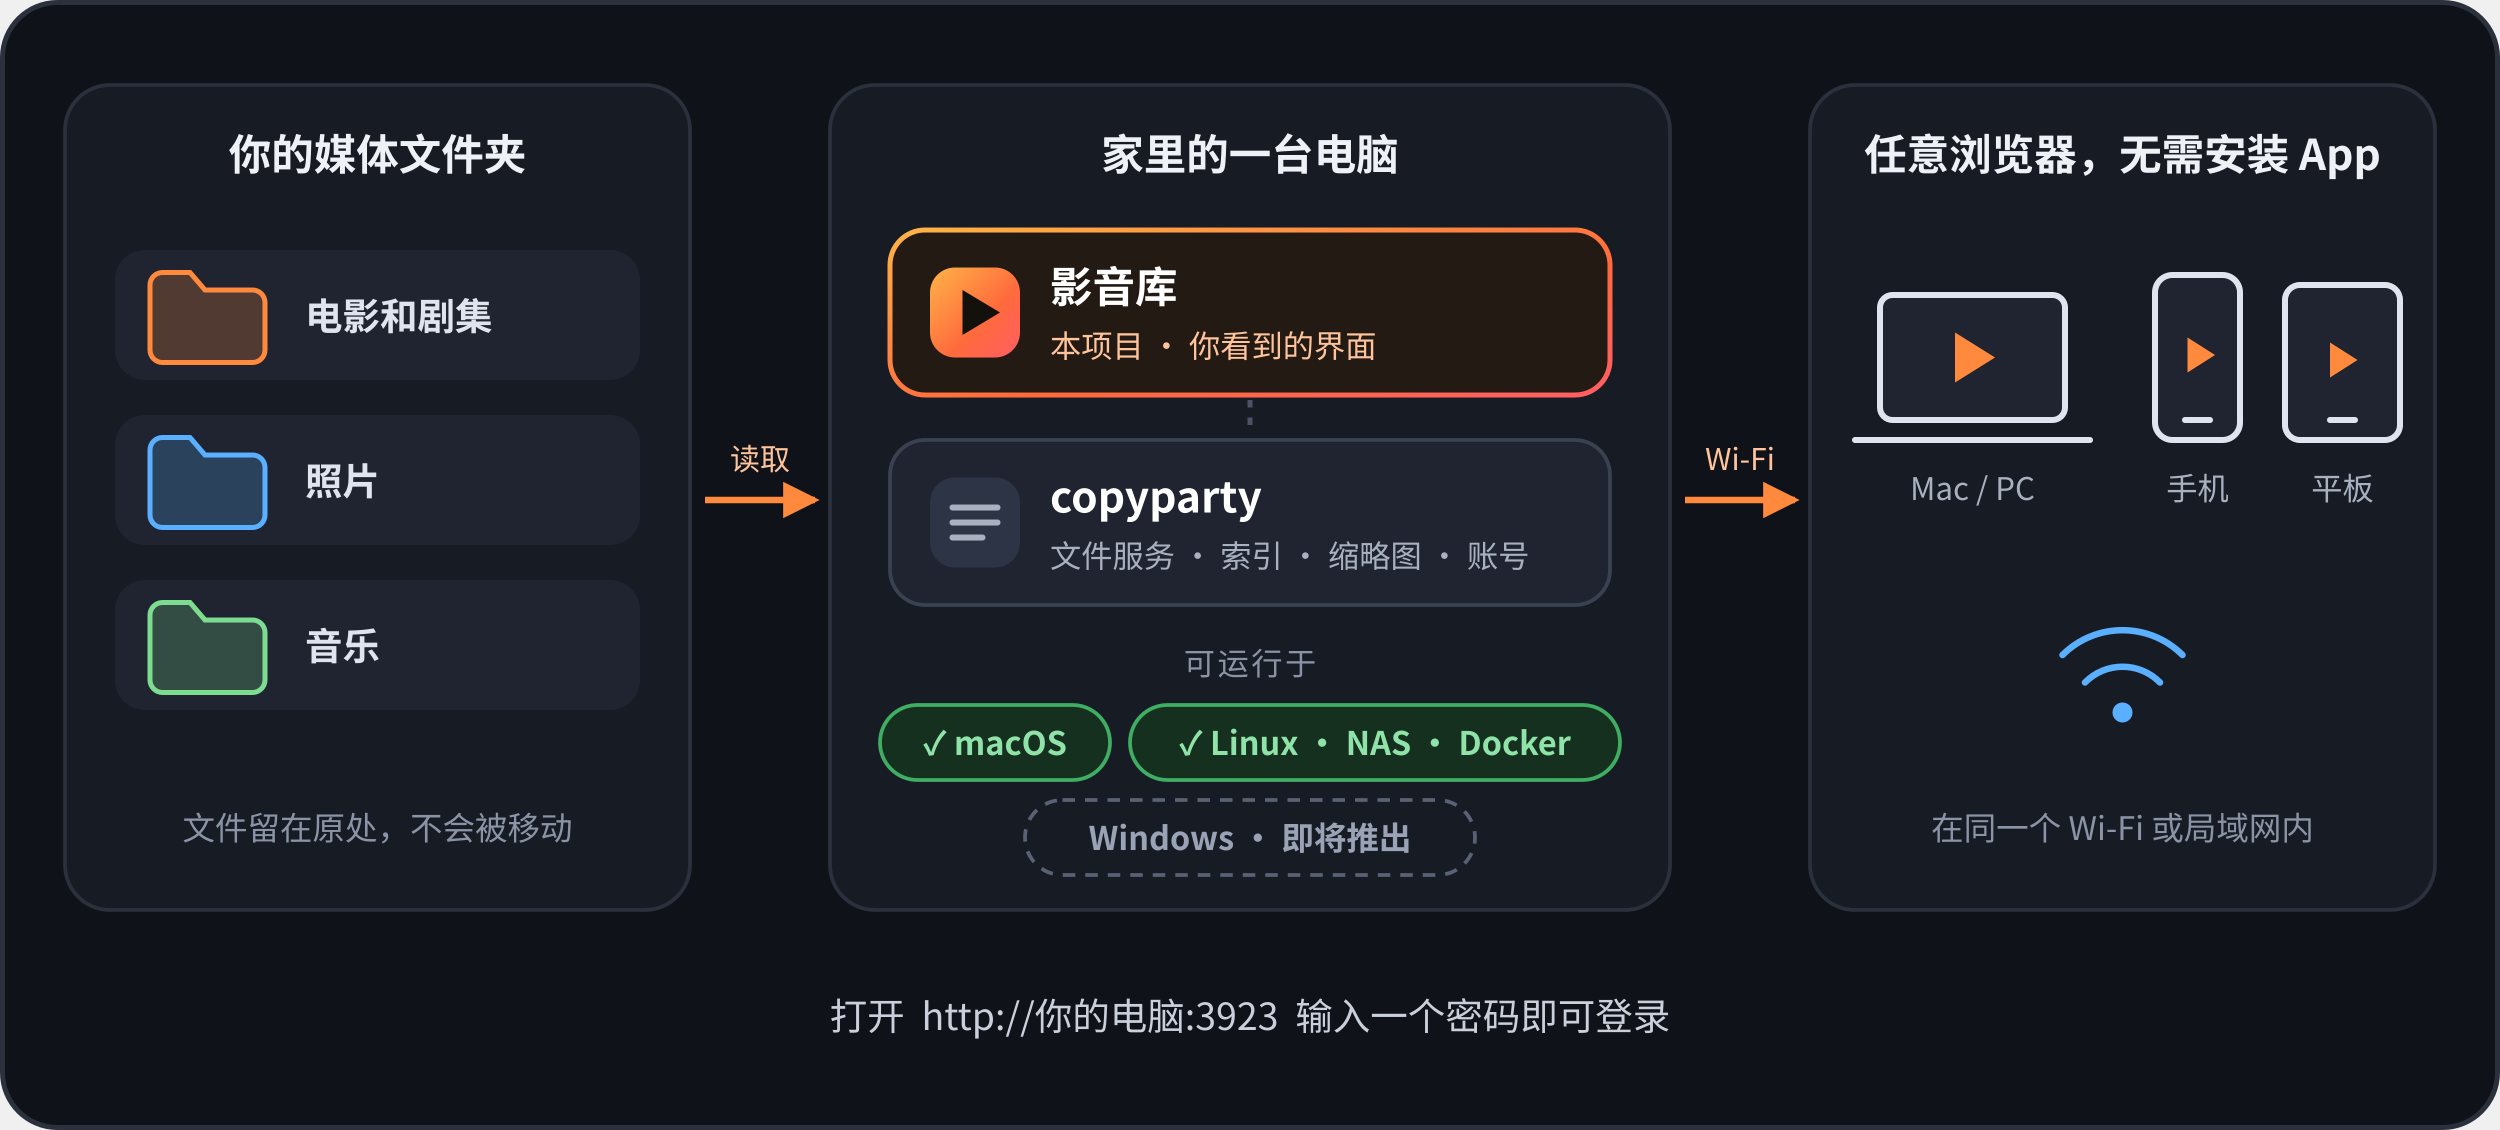
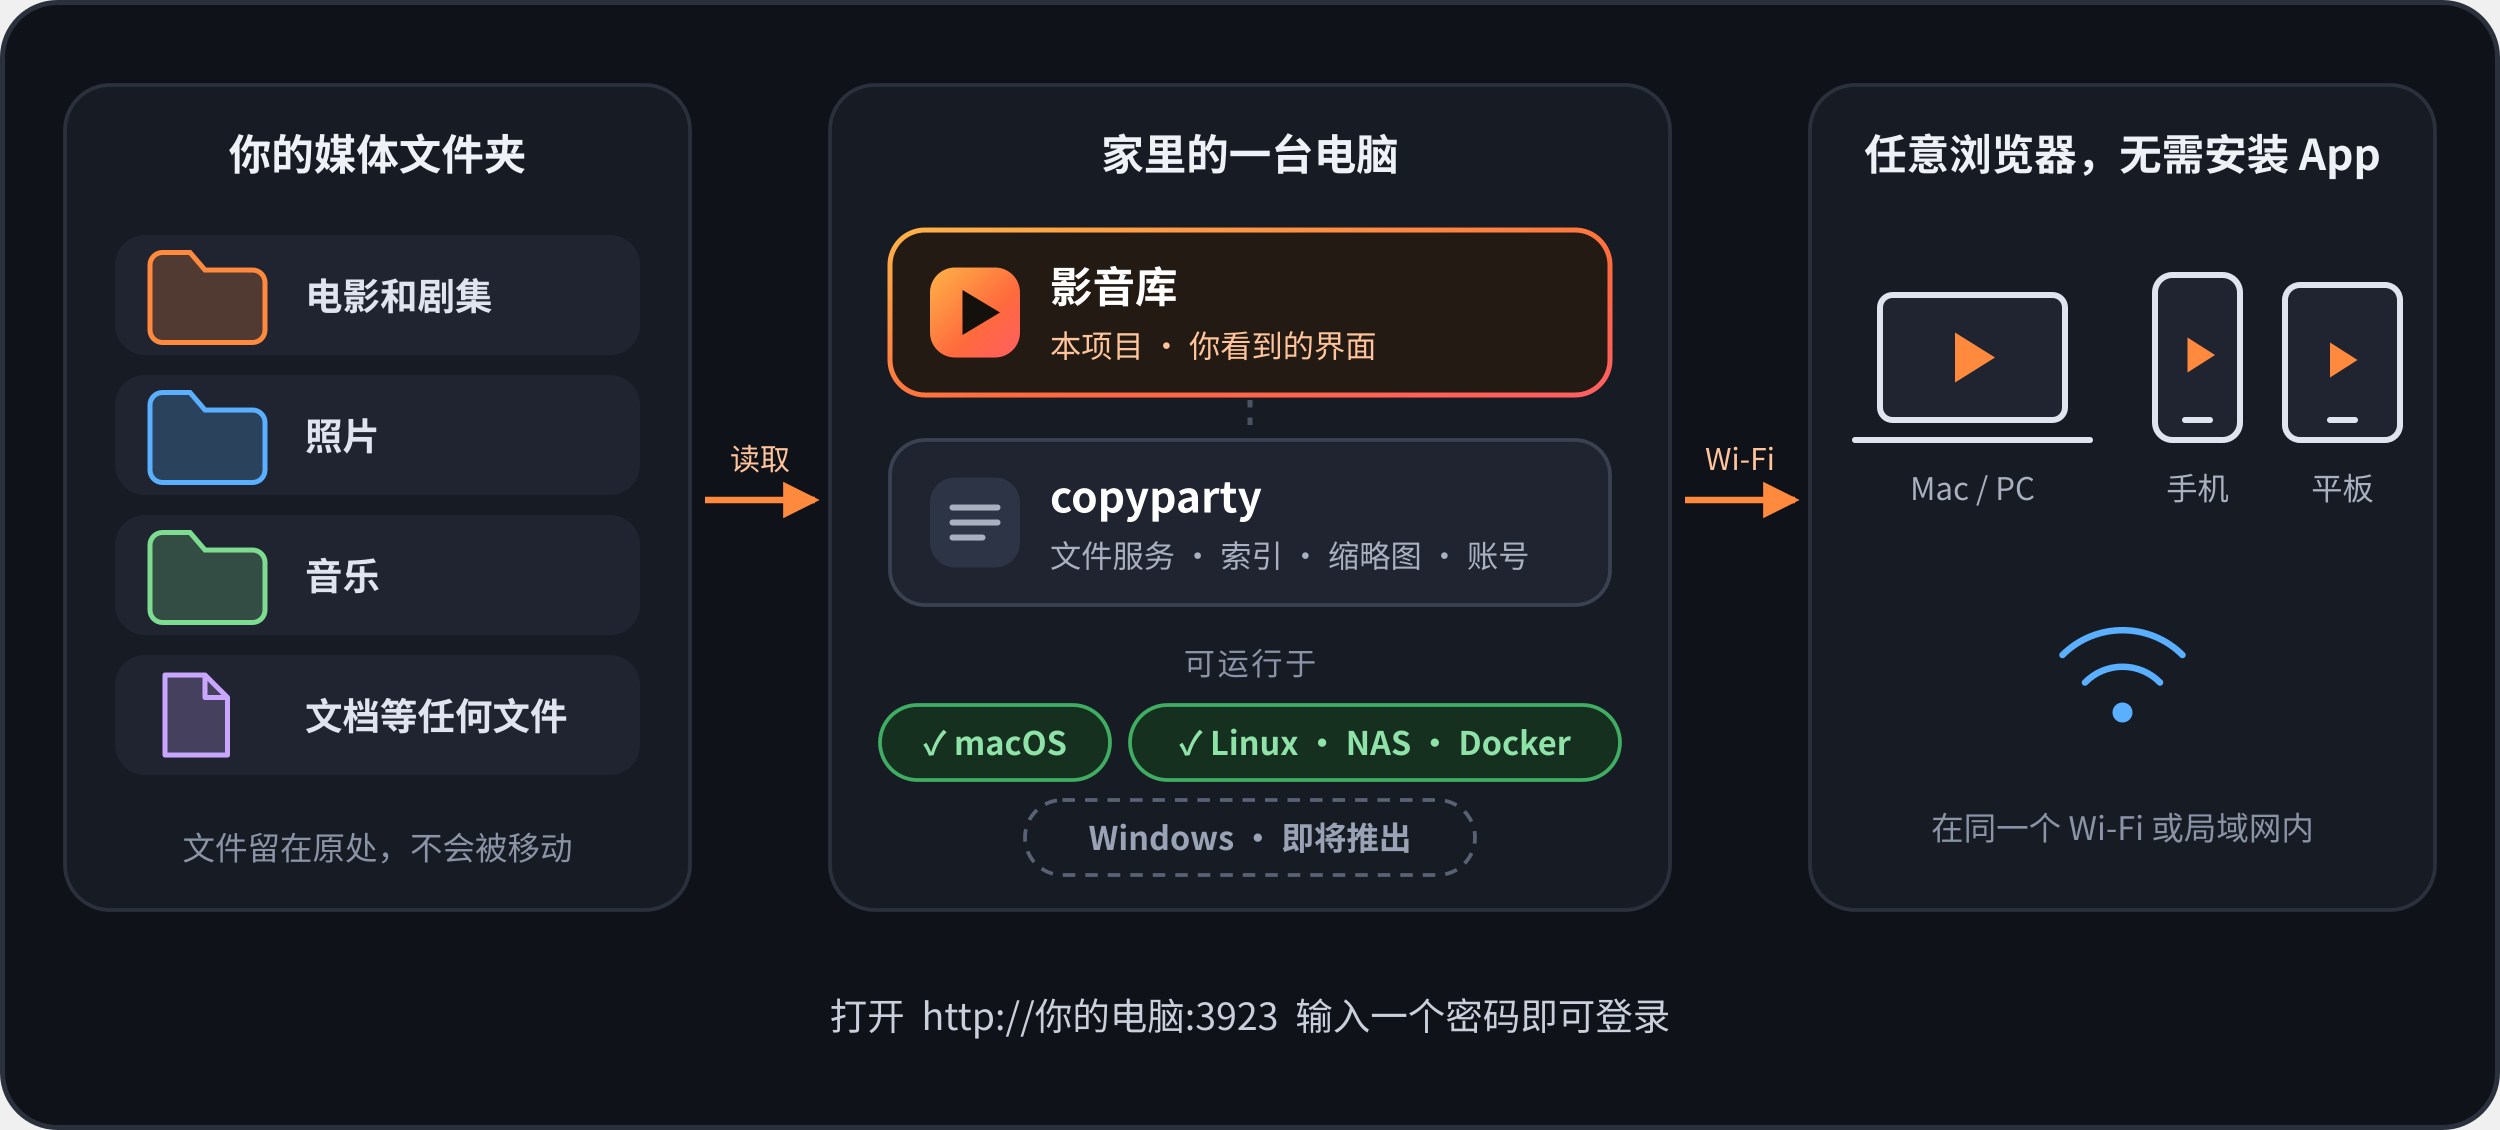
<svg xmlns="http://www.w3.org/2000/svg" viewBox="0 0 1000 452" width="1000" height="452" font-family="-apple-system, BlinkMacSystemFont, 'Segoe UI', 'PingFang SC', 'Microsoft YaHei', 'Noto Sans CJK SC', sans-serif" role="img" aria-label="整体方案">
  <defs>
    <linearGradient id="acc" x1="0" y1="0" x2="1" y2="1">
      <stop offset="0" stop-color="#ffb347" />
      <stop offset=".6" stop-color="#ff6a3d" />
      <stop offset="1" stop-color="#ff5e62" />
    </linearGradient>
    <marker id="ar" viewBox="0 0 10 10" refX="8" refY="5" markerWidth="7" markerHeight="7" orient="auto">
      <path d="M1 1 9 5 1 9z" fill="#ff8a3d" />
    </marker>
  </defs>
  <rect x="1" y="1" width="998" height="450" rx="22" fill="#0f1218" stroke="#2a303c" stroke-width="2" />
  <rect x="26" y="34" width="250" height="330" rx="18" fill="#171b24" stroke="#2a303c" stroke-width="1.5" />
  <text x="151.0" y="68" text-anchor="middle" fill="#eef1f6" font-size="17" font-weight="700">你的媒体文件夹</text>
  <rect x="332" y="34" width="336" height="330" rx="18" fill="#171b24" stroke="#2a303c" stroke-width="1.5" />
  <text x="500.0" y="68" text-anchor="middle" fill="#eef1f6" font-size="17" font-weight="700">家里的一台电脑</text>
  <rect x="724" y="34" width="250" height="330" rx="18" fill="#171b24" stroke="#2a303c" stroke-width="1.5" />
  <text x="849.0" y="68" text-anchor="middle" fill="#eef1f6" font-size="17" font-weight="700">任意浏览器，无需安装 App</text>
-   <rect x="46" y="100" width="210" height="52" rx="12" fill="#1f2430" />
-   <path d="M60 114a5 5 0 0 1 5-5h11l6 7h19a5 5 0 0 1 5 5v19a5 5 0 0 1-5 5H65a5 5 0 0 1-5-5z" fill="#ff8a3d" fill-opacity=".22" stroke="#ff8a3d" stroke-width="2" />
-   <text x="122" y="132" fill="#dfe4ee" font-size="15" font-weight="600">电影和剧集</text>
-   <rect x="46" y="166" width="210" height="52" rx="12" fill="#1f2430" />
-   <path d="M60 180a5 5 0 0 1 5-5h11l6 7h19a5 5 0 0 1 5 5v19a5 5 0 0 1-5 5H65a5 5 0 0 1-5-5z" fill="#5ab0ff" fill-opacity=".22" stroke="#5ab0ff" stroke-width="2" />
-   <text x="122" y="198" fill="#dfe4ee" font-size="15" font-weight="600">照片</text>
-   <rect x="46" y="232" width="210" height="52" rx="12" fill="#1f2430" />
-   <path d="M60 246a5 5 0 0 1 5-5h11l6 7h19a5 5 0 0 1 5 5v19a5 5 0 0 1-5 5H65a5 5 0 0 1-5-5z" fill="#7ddc8f" fill-opacity=".22" stroke="#7ddc8f" stroke-width="2" />
-   <text x="122" y="264" fill="#dfe4ee" font-size="15" font-weight="600">音乐</text>
-   <text x="151" y="336" text-anchor="middle" fill="#8b94a6" font-size="13">文件留在原处，不会被移动</text>
+   <rect x="46" y="94" width="210" height="48" rx="12" fill="#1f2430" />
+   <path d="M60 106a5 5 0 0 1 5-5h11l6 7h19a5 5 0 0 1 5 5v19a5 5 0 0 1-5 5H65a5 5 0 0 1-5-5z" fill="#ff8a3d" fill-opacity=".22" stroke="#ff8a3d" stroke-width="2" />
+   <text x="122" y="124" fill="#dfe4ee" font-size="15" font-weight="600">电影和剧集</text>
+   <rect x="46" y="150" width="210" height="48" rx="12" fill="#1f2430" />
+   <path d="M60 162a5 5 0 0 1 5-5h11l6 7h19a5 5 0 0 1 5 5v19a5 5 0 0 1-5 5H65a5 5 0 0 1-5-5z" fill="#5ab0ff" fill-opacity=".22" stroke="#5ab0ff" stroke-width="2" />
+   <text x="122" y="180" fill="#dfe4ee" font-size="15" font-weight="600">照片</text>
+   <rect x="46" y="206" width="210" height="48" rx="12" fill="#1f2430" />
+   <path d="M60 218a5 5 0 0 1 5-5h11l6 7h19a5 5 0 0 1 5 5v19a5 5 0 0 1-5 5H65a5 5 0 0 1-5-5z" fill="#7ddc8f" fill-opacity=".22" stroke="#7ddc8f" stroke-width="2" />
+   <text x="122" y="236" fill="#dfe4ee" font-size="15" font-weight="600">音乐</text>
+   <rect x="46" y="262" width="210" height="48" rx="12" fill="#1f2430" />
+   <path d="M66 270h16l9 9v23h-25z" fill="#c9a7ff" fill-opacity=".22" stroke="#c9a7ff" stroke-width="2" stroke-linejoin="round" />
+   <path d="M82 270v9h9" fill="none" stroke="#c9a7ff" stroke-width="2" stroke-linejoin="round" />
+   <text x="122" y="292" fill="#dfe4ee" font-size="15" font-weight="600">文档等任何文件</text>
+   <text x="151" y="344" text-anchor="middle" fill="#8b94a6" font-size="13">文件留在原处，不会被移动</text>
  <rect x="356" y="92" width="288" height="66" rx="14" fill="#231a14" stroke="url(#acc)" stroke-width="2" />
  <rect x="372" y="107" width="36" height="36" rx="10" fill="url(#acc)" />
  <path d="M385 116v18l15-9z" fill="#14100c" />
  <text x="420" y="121" fill="#ffffff" font-size="17" font-weight="700">影音库</text>
  <text x="420" y="143" fill="#ffc49b" font-size="12.5">本项目 · 你看到的界面</text>
  <path d="M500 160v14" stroke="#4a5263" stroke-width="2" stroke-dasharray="3 4" />
  <rect x="356" y="176" width="288" height="66" rx="14" fill="#1f2430" stroke="#3a4252" stroke-width="1.5" />
  <rect x="372" y="191" width="36" height="36" rx="10" fill="#2c3445" />
  <path d="M381 203h18M381 209h18M381 215h12" stroke="#a9b1c0" stroke-width="2.4" stroke-linecap="round" />
  <text x="420" y="205" fill="#ffffff" font-size="17" font-weight="700">copyparty</text>
  <text x="420" y="227" fill="#a9b1c0" font-size="12.5">文件服务 · 索引 · 缩略图 · 账号</text>
  <text x="500" y="270" text-anchor="middle" fill="#8b94a6" font-size="12.5" letter-spacing="1">可运行于</text>
  <rect x="352" y="282" width="92" height="30" rx="15" fill="#16301f" stroke="#3fae62" stroke-width="1.5" />
  <text x="398" y="302" text-anchor="middle" fill="#8fe3a8" font-size="13" font-weight="600">✓ macOS</text>
  <rect x="452" y="282" width="196" height="30" rx="15" fill="#16301f" stroke="#3fae62" stroke-width="1.5" />
  <text x="550" y="302" text-anchor="middle" fill="#8fe3a8" font-size="13" font-weight="600">✓ Linux · NAS · Docker</text>
  <rect x="410" y="320" width="180" height="30" rx="15" fill="none" stroke="#596274" stroke-width="1.5" stroke-dasharray="5 4" />
  <text x="500" y="340" text-anchor="middle" fill="#9aa3b5" font-size="13" font-weight="600">Windows · 即将推出</text>
  <g stroke="#dfe4ee" stroke-width="2.4" fill="none" stroke-linejoin="round" stroke-linecap="round">
    <rect x="752" y="118" width="74" height="50" rx="5" fill="#1f2430" />
    <path d="M742 176h94" />
    <rect x="862" y="110" width="34" height="66" rx="7" fill="#1f2430" />
    <path d="M874 168h10" />
    <rect x="914" y="114" width="46" height="62" rx="6" fill="#1f2430" />
    <path d="M932 168h10" />
  </g>
  <path d="M782 133v20l16-10z" fill="#ff8a3d" />
  <path d="M875 135v14l11-7z" fill="#ff8a3d" />
  <path d="M932 137v14l11-7z" fill="#ff8a3d" />
  <text x="789" y="200" text-anchor="middle" fill="#a9b1c0" font-size="12.5">Mac / PC</text>
  <text x="879" y="200" text-anchor="middle" fill="#a9b1c0" font-size="12.5">手机</text>
  <text x="937" y="200" text-anchor="middle" fill="#a9b1c0" font-size="12.5">平板</text>
  <g fill="none" stroke="#5ab0ff" stroke-width="2.6" stroke-linecap="round">
    <path d="M825 262a34 34 0 0 1 48 0" />
    <path d="M834 273a21 21 0 0 1 30 0" />
  </g>
  <circle cx="849" cy="285" r="4" fill="#5ab0ff" />
  <text x="849" y="336" text-anchor="middle" fill="#8b94a6" font-size="13">在同一个 Wi-Fi 或局域网内</text>
  <path d="M282 200H326" stroke="#ff8a3d" stroke-width="2.6" marker-end="url(#ar)" />
  <text x="304" y="188" text-anchor="middle" fill="#ffc49b" font-size="12">读取</text>
  <path d="M674 200H718" stroke="#ff8a3d" stroke-width="2.6" marker-end="url(#ar)" />
  <text x="696" y="188" text-anchor="middle" fill="#ffc49b" font-size="12">Wi-Fi</text>
  <text x="500" y="412" text-anchor="middle" fill="#c9d0dc" font-size="15" xml:space="preserve">打开  http://你的电脑:3923  输入一个密码即可登录</text>
</svg>
